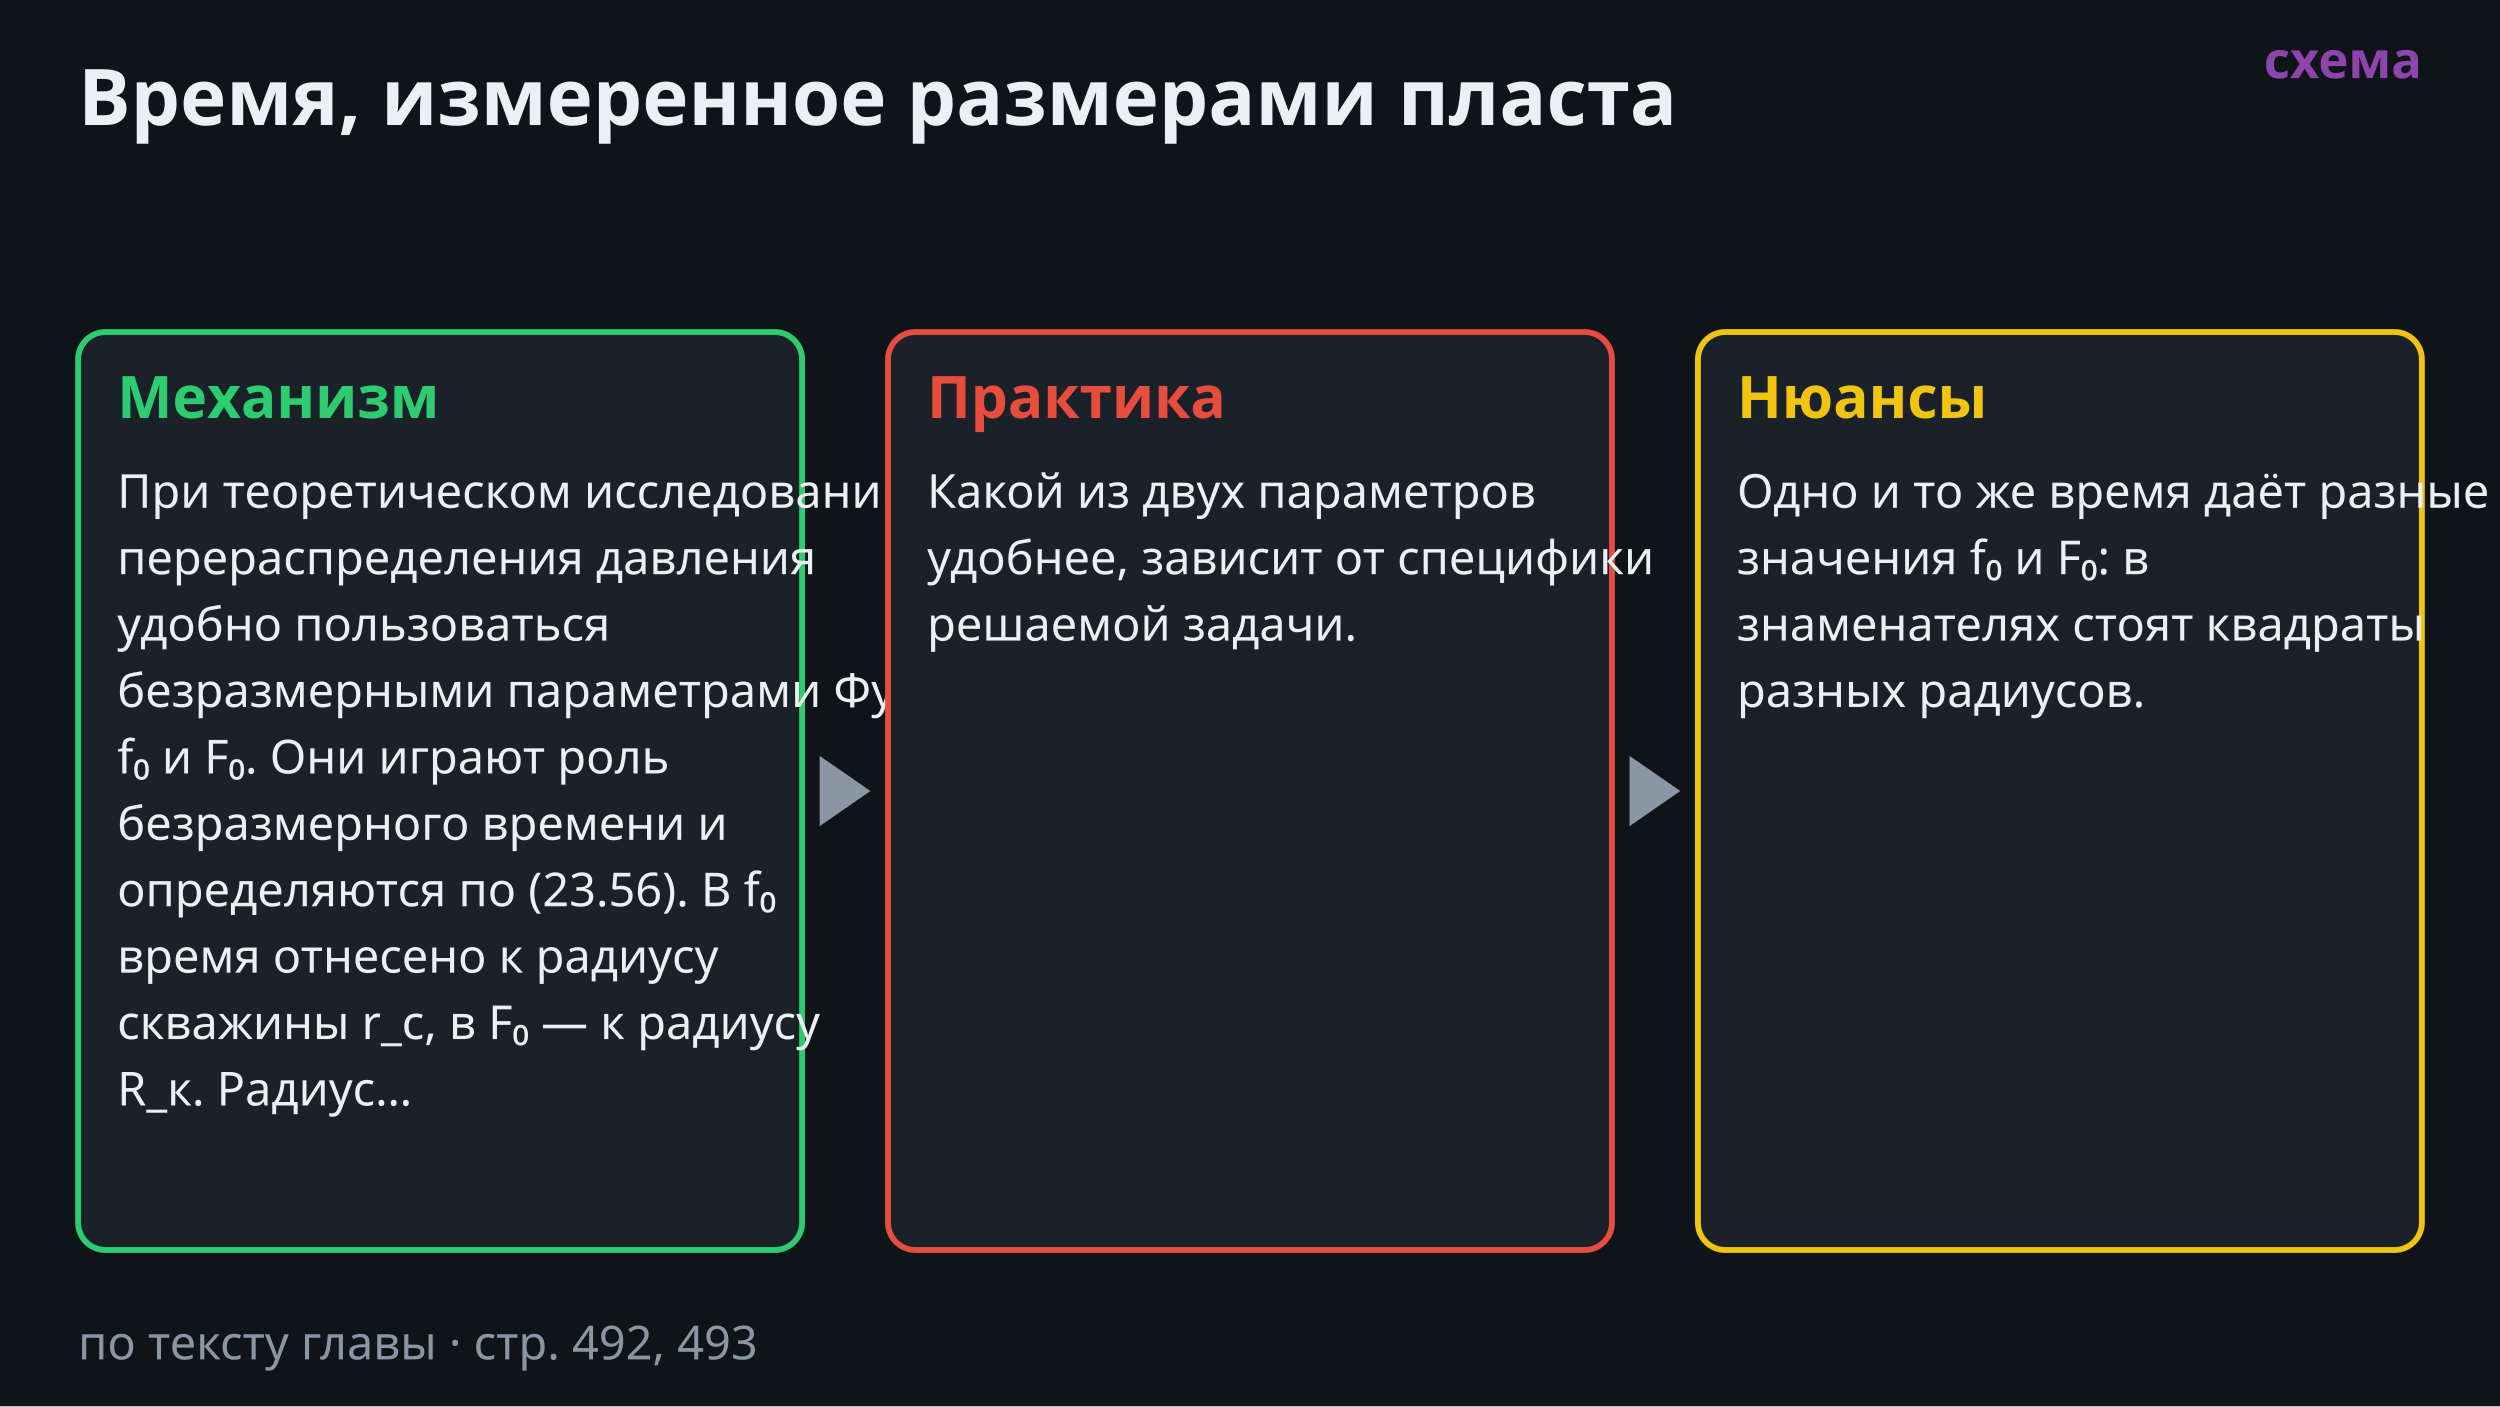
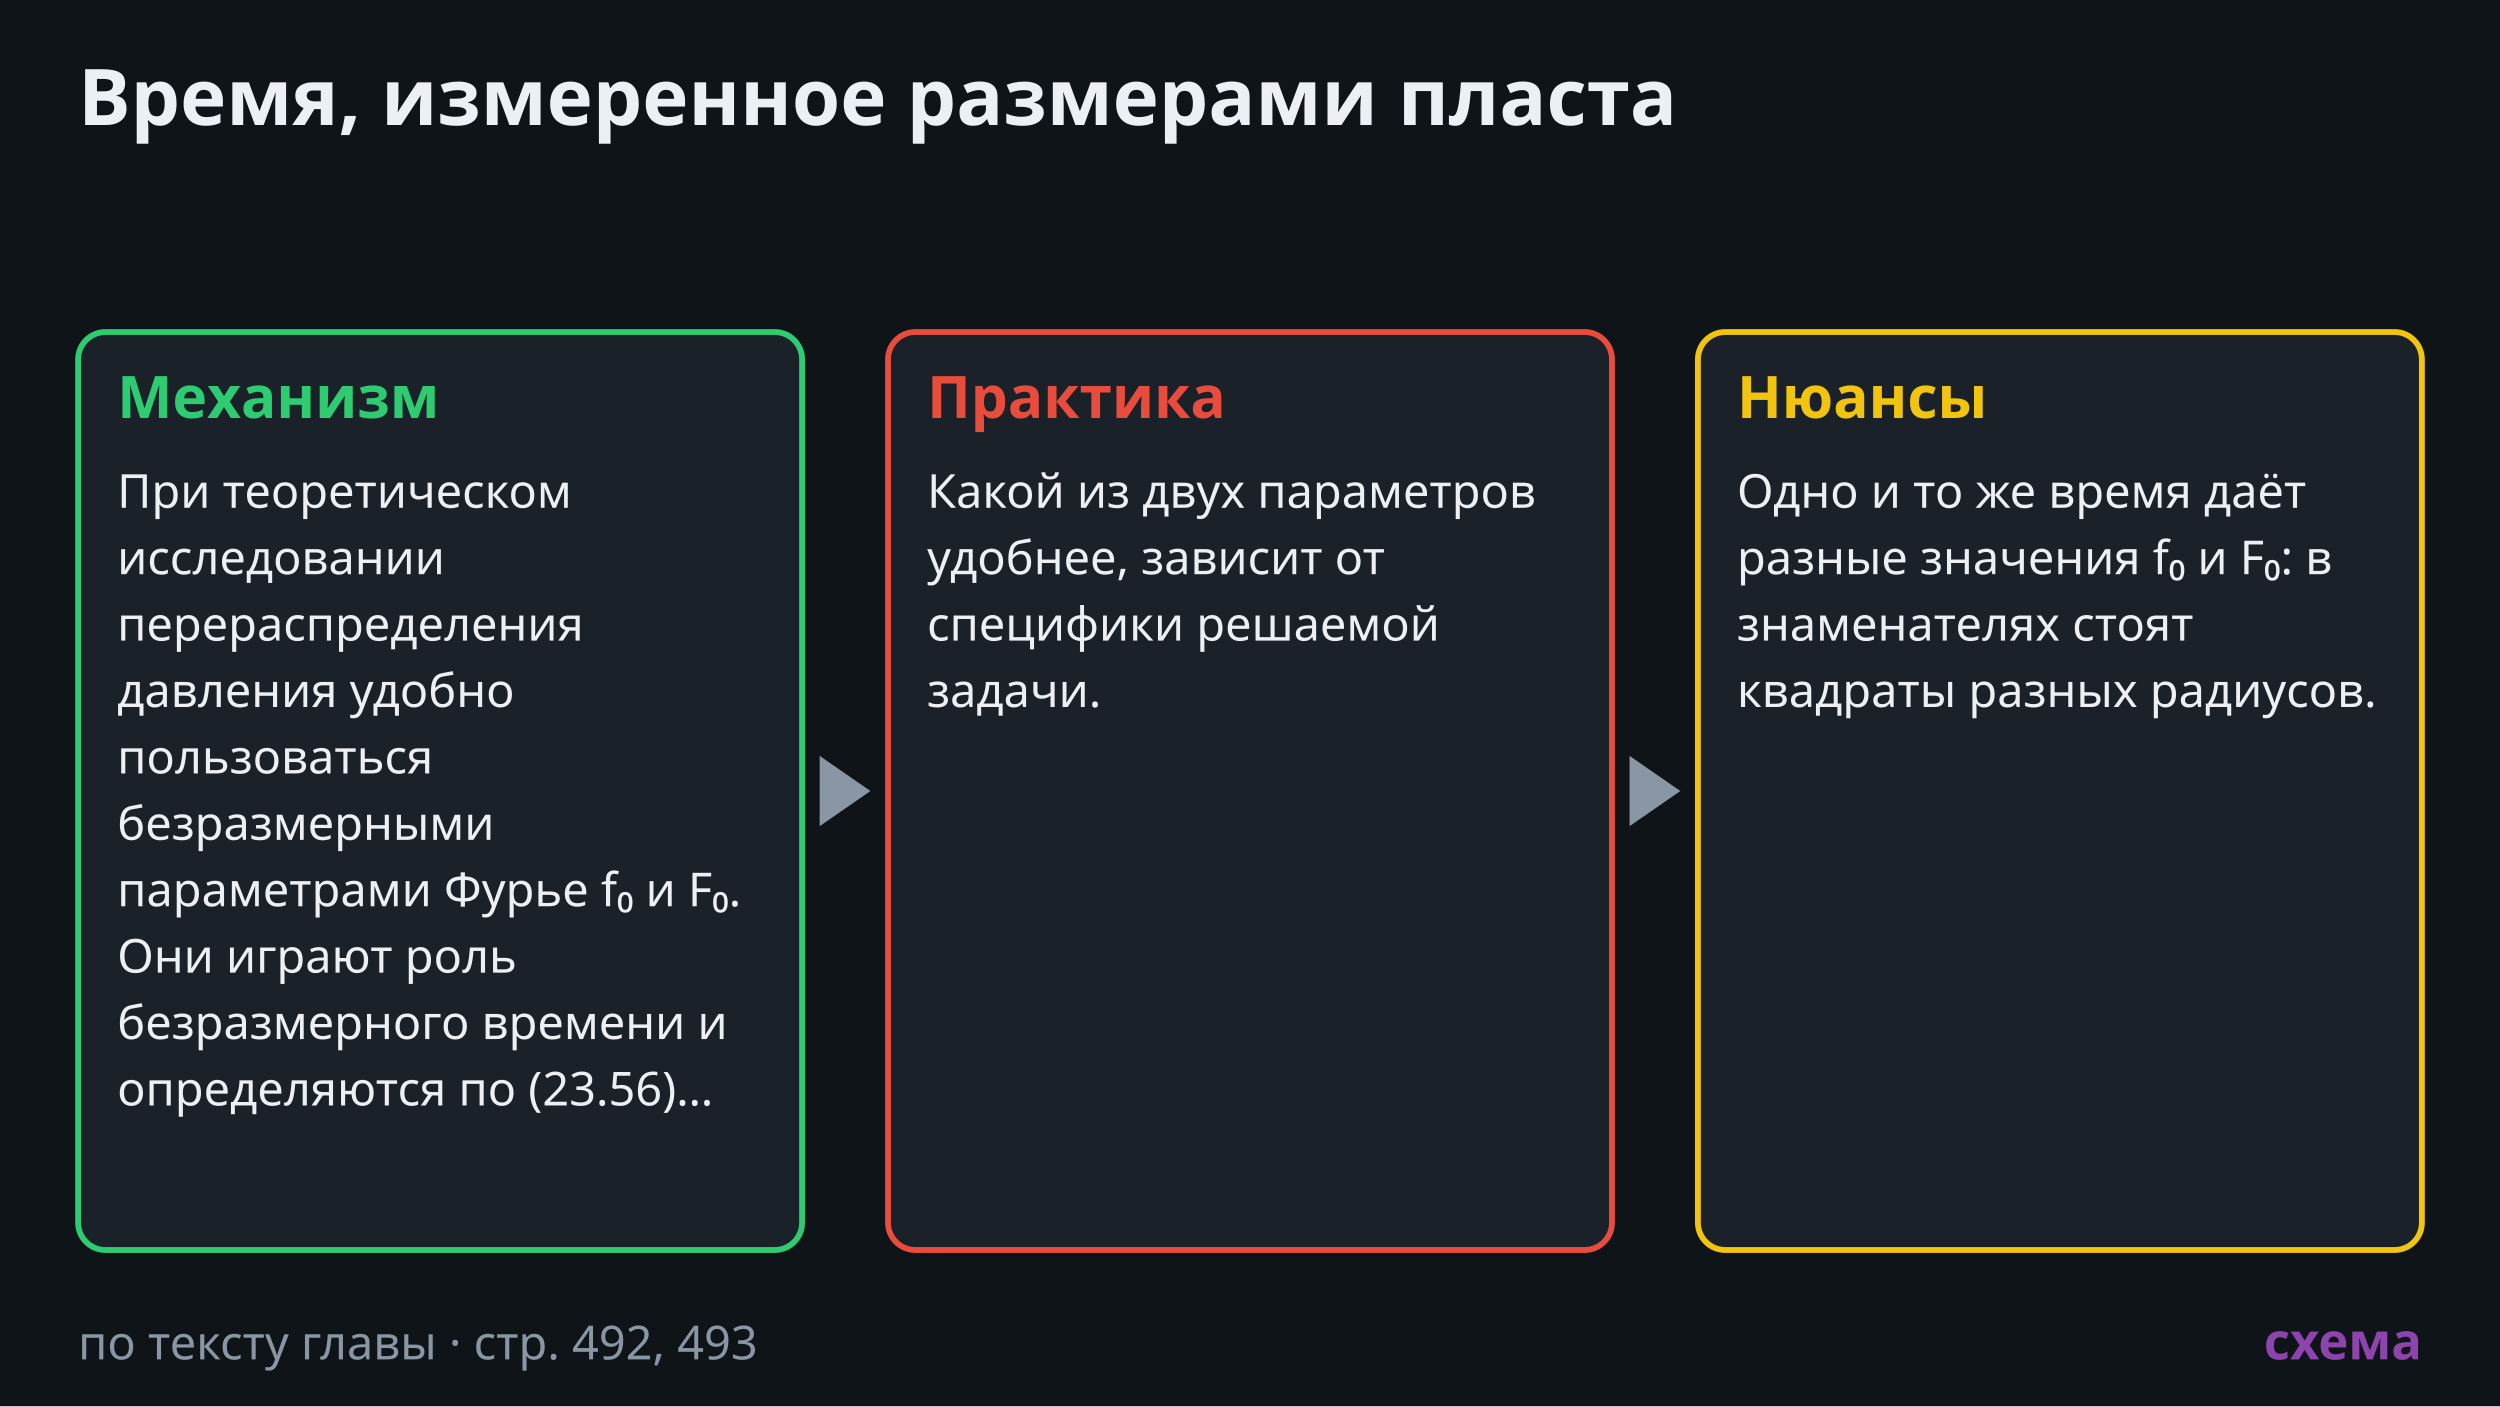
<svg xmlns="http://www.w3.org/2000/svg" viewBox="0 0 1280 720" width="1280" height="720" style="max-width:100%;height:auto">
  <rect width="1280" height="720" fill="#0F1419" />
  <text x="40" y="64" font-family="Segoe UI" font-size="40" font-weight="700" fill="#ECEFF4">Время, измеренное размерами пласта</text>
-   <text x="1240" y="40" text-anchor="end" font-family="Segoe UI" font-size="26" font-weight="700" fill="#8E44AD">схема</text>
+   <text x="1240" y="696" text-anchor="end" font-family="Segoe UI" font-size="26" font-weight="700" fill="#8E44AD">схема</text>
  <rect x="40.0" y="170" width="370.667" height="470" rx="14" fill="#1A2129" stroke="#2ECC71" stroke-width="3" />
  <text x="60.0" y="214" font-family="Segoe UI" font-size="30" font-weight="700" fill="#2ECC71">Механизм</text>
-   <text x="60.0" y="260" font-family="Segoe UI" font-size="24" fill="#ECEFF4">При теоретическом исследовании</text>
-   <text x="60.0" y="294" font-family="Segoe UI" font-size="24" fill="#ECEFF4">перераспределения давления</text>
-   <text x="60.0" y="328" font-family="Segoe UI" font-size="24" fill="#ECEFF4">удобно пользоваться</text>
-   <text x="60.0" y="362" font-family="Segoe UI" font-size="24" fill="#ECEFF4">безразмерными параметрами Фурье</text>
-   <text x="60.0" y="396" font-family="Segoe UI" font-size="24" fill="#ECEFF4">f₀ и F₀. Они играют роль</text>
-   <text x="60.0" y="430" font-family="Segoe UI" font-size="24" fill="#ECEFF4">безразмерного времени и</text>
-   <text x="60.0" y="464" font-family="Segoe UI" font-size="24" fill="#ECEFF4">определяются по (23.56). В f₀</text>
-   <text x="60.0" y="498" font-family="Segoe UI" font-size="24" fill="#ECEFF4">время отнесено к радиусу</text>
-   <text x="60.0" y="532" font-family="Segoe UI" font-size="24" fill="#ECEFF4">скважины r_с, в F₀ — к радиусу</text>
-   <text x="60.0" y="566" font-family="Segoe UI" font-size="24" fill="#ECEFF4">R_к. Радиус…</text>
+   <text x="60.0" y="260" font-family="Segoe UI" font-size="24" fill="#ECEFF4">При теоретическом</text>
+   <text x="60.0" y="294" font-family="Segoe UI" font-size="24" fill="#ECEFF4">исследовании</text>
+   <text x="60.0" y="328" font-family="Segoe UI" font-size="24" fill="#ECEFF4">перераспределения</text>
+   <text x="60.0" y="362" font-family="Segoe UI" font-size="24" fill="#ECEFF4">давления удобно</text>
+   <text x="60.0" y="396" font-family="Segoe UI" font-size="24" fill="#ECEFF4">пользоваться</text>
+   <text x="60.0" y="430" font-family="Segoe UI" font-size="24" fill="#ECEFF4">безразмерными</text>
+   <text x="60.0" y="464" font-family="Segoe UI" font-size="24" fill="#ECEFF4">параметрами Фурье f₀ и F₀.</text>
+   <text x="60.0" y="498" font-family="Segoe UI" font-size="24" fill="#ECEFF4">Они играют роль</text>
+   <text x="60.0" y="532" font-family="Segoe UI" font-size="24" fill="#ECEFF4">безразмерного времени и</text>
+   <text x="60.0" y="566" font-family="Segoe UI" font-size="24" fill="#ECEFF4">определяются по (23.56)…</text>
  <polygon points="419.667,387 445.667,405 419.667,423" fill="#8A96A3" />
  <rect x="454.667" y="170" width="370.667" height="470" rx="14" fill="#1A2129" stroke="#E74C3C" stroke-width="3" />
  <text x="474.667" y="214" font-family="Segoe UI" font-size="30" font-weight="700" fill="#E74C3C">Практика</text>
  <text x="474.667" y="260" font-family="Segoe UI" font-size="24" fill="#ECEFF4">Какой из двух параметров</text>
-   <text x="474.667" y="294" font-family="Segoe UI" font-size="24" fill="#ECEFF4">удобнее, зависит от специфики</text>
-   <text x="474.667" y="328" font-family="Segoe UI" font-size="24" fill="#ECEFF4">решаемой задачи.</text>
+   <text x="474.667" y="294" font-family="Segoe UI" font-size="24" fill="#ECEFF4">удобнее, зависит от</text>
+   <text x="474.667" y="328" font-family="Segoe UI" font-size="24" fill="#ECEFF4">специфики решаемой</text>
+   <text x="474.667" y="362" font-family="Segoe UI" font-size="24" fill="#ECEFF4">задачи.</text>
  <polygon points="834.333,387 860.333,405 834.333,423" fill="#8A96A3" />
  <rect x="869.333" y="170" width="370.667" height="470" rx="14" fill="#1A2129" stroke="#F1C40F" stroke-width="3" />
  <text x="889.333" y="214" font-family="Segoe UI" font-size="30" font-weight="700" fill="#F1C40F">Нюансы</text>
-   <text x="889.333" y="260" font-family="Segoe UI" font-size="24" fill="#ECEFF4">Одно и то же время даёт разные</text>
-   <text x="889.333" y="294" font-family="Segoe UI" font-size="24" fill="#ECEFF4">значения f₀ и F₀: в</text>
-   <text x="889.333" y="328" font-family="Segoe UI" font-size="24" fill="#ECEFF4">знаменателях стоят квадраты</text>
-   <text x="889.333" y="362" font-family="Segoe UI" font-size="24" fill="#ECEFF4">разных радиусов.</text>
+   <text x="889.333" y="260" font-family="Segoe UI" font-size="24" fill="#ECEFF4">Одно и то же время даёт</text>
+   <text x="889.333" y="294" font-family="Segoe UI" font-size="24" fill="#ECEFF4">разные значения f₀ и F₀: в</text>
+   <text x="889.333" y="328" font-family="Segoe UI" font-size="24" fill="#ECEFF4">знаменателях стоят</text>
+   <text x="889.333" y="362" font-family="Segoe UI" font-size="24" fill="#ECEFF4">квадраты разных радиусов.</text>
  <text x="40" y="696" font-family="Segoe UI" font-size="24" fill="#8A96A3">по тексту главы · стр. 492, 493</text>
</svg>
